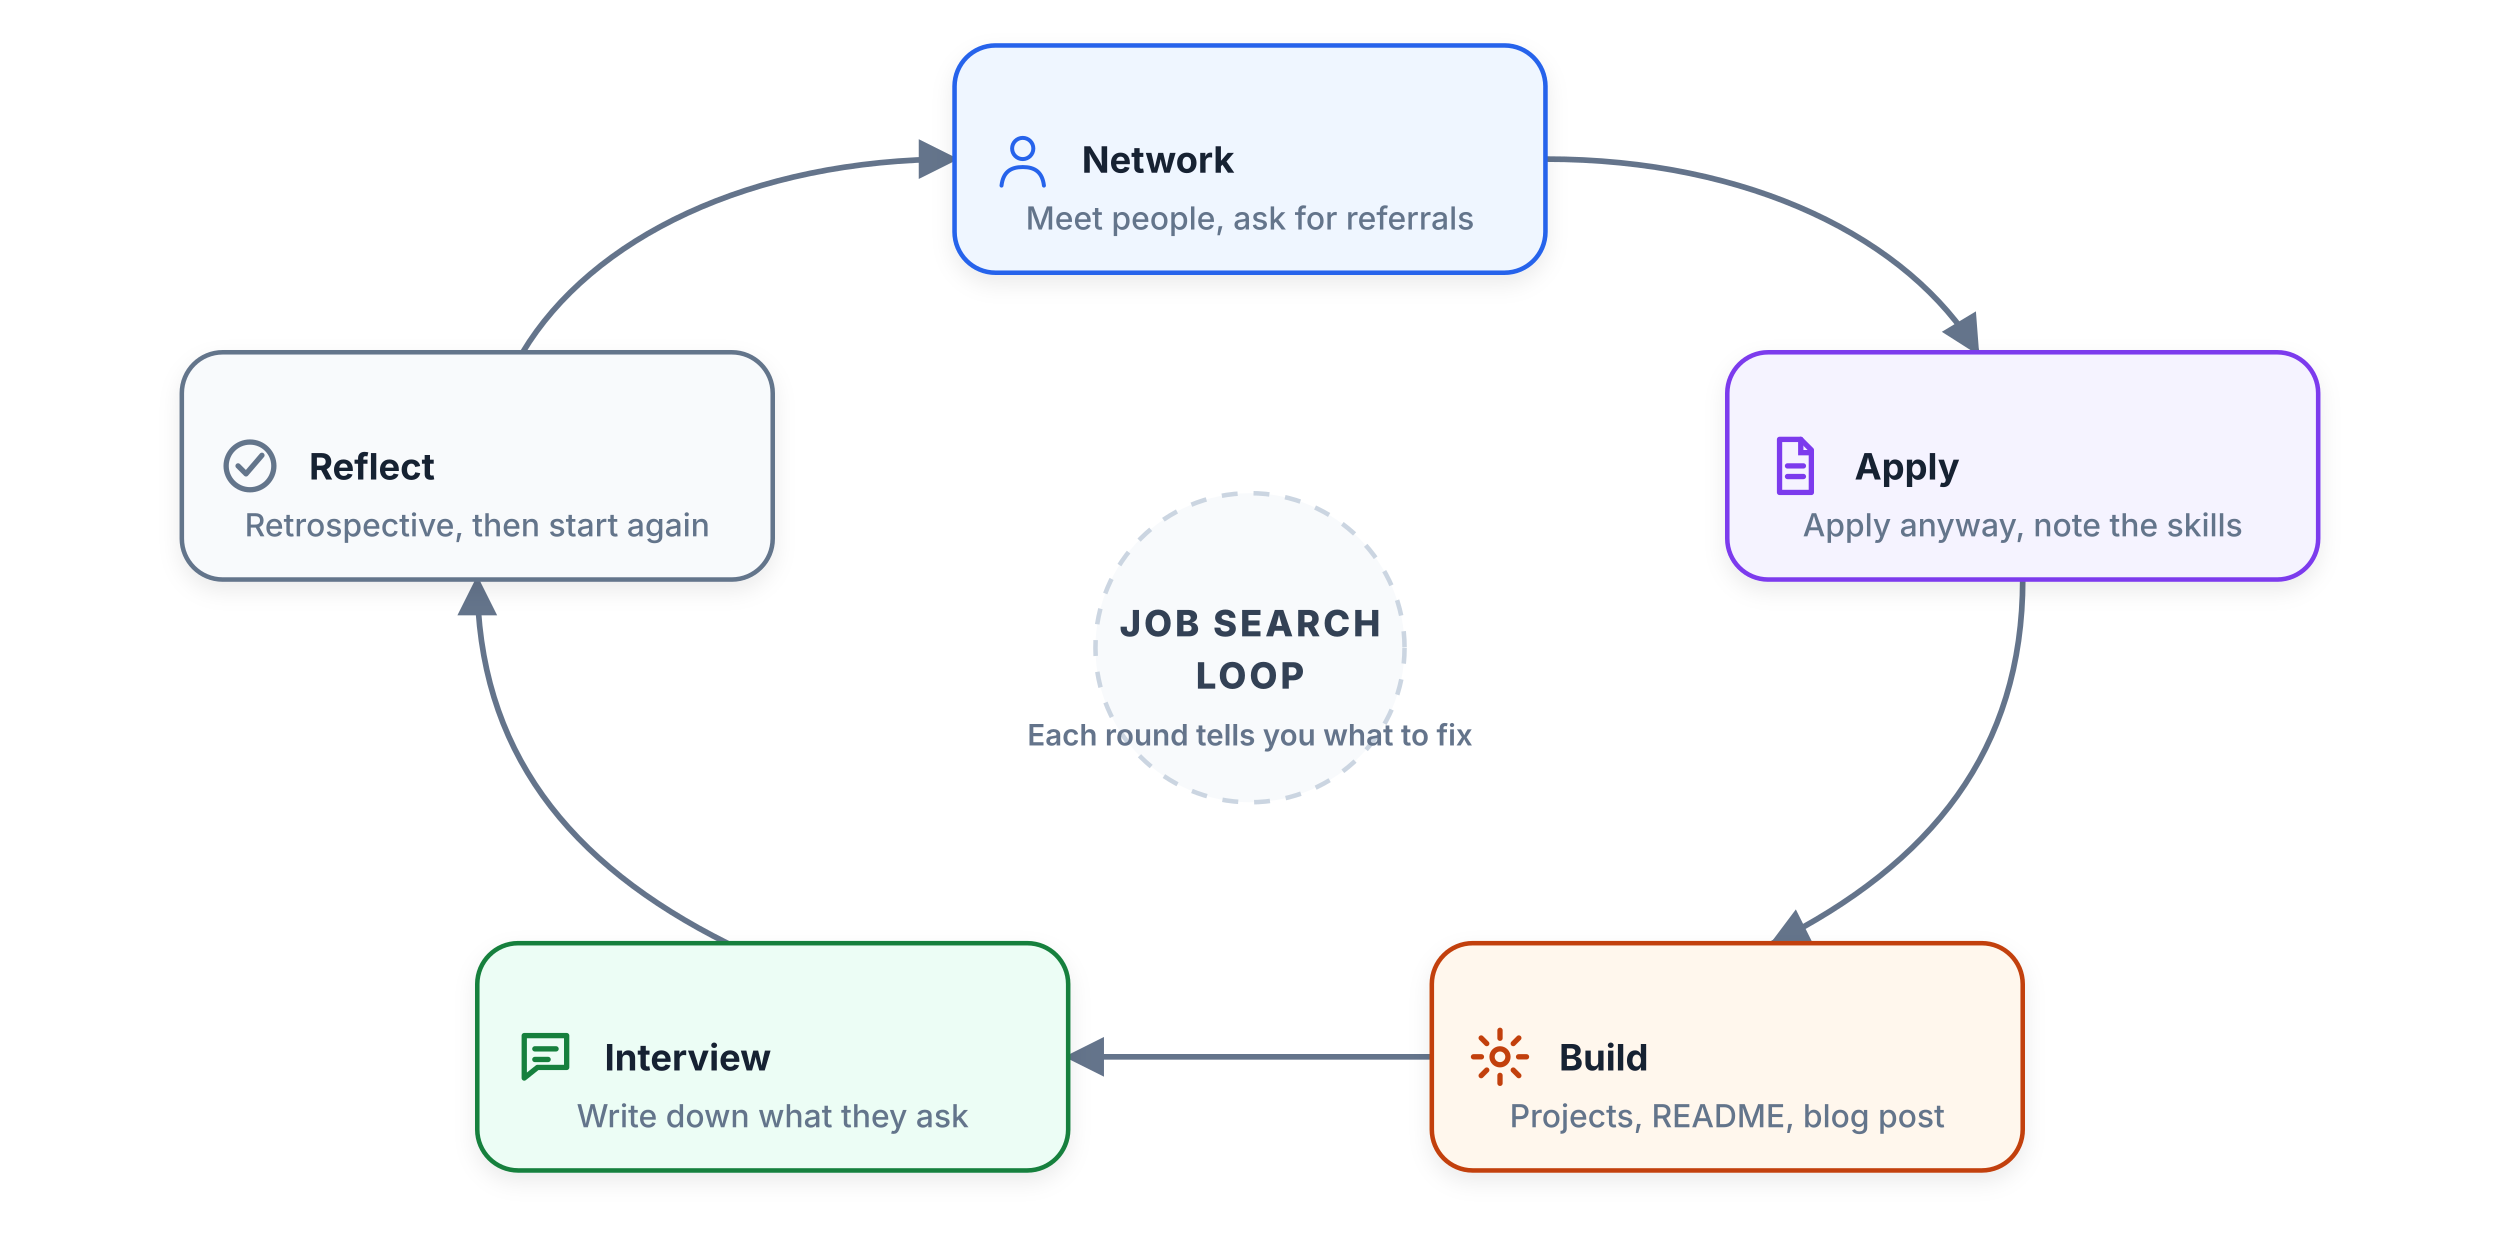
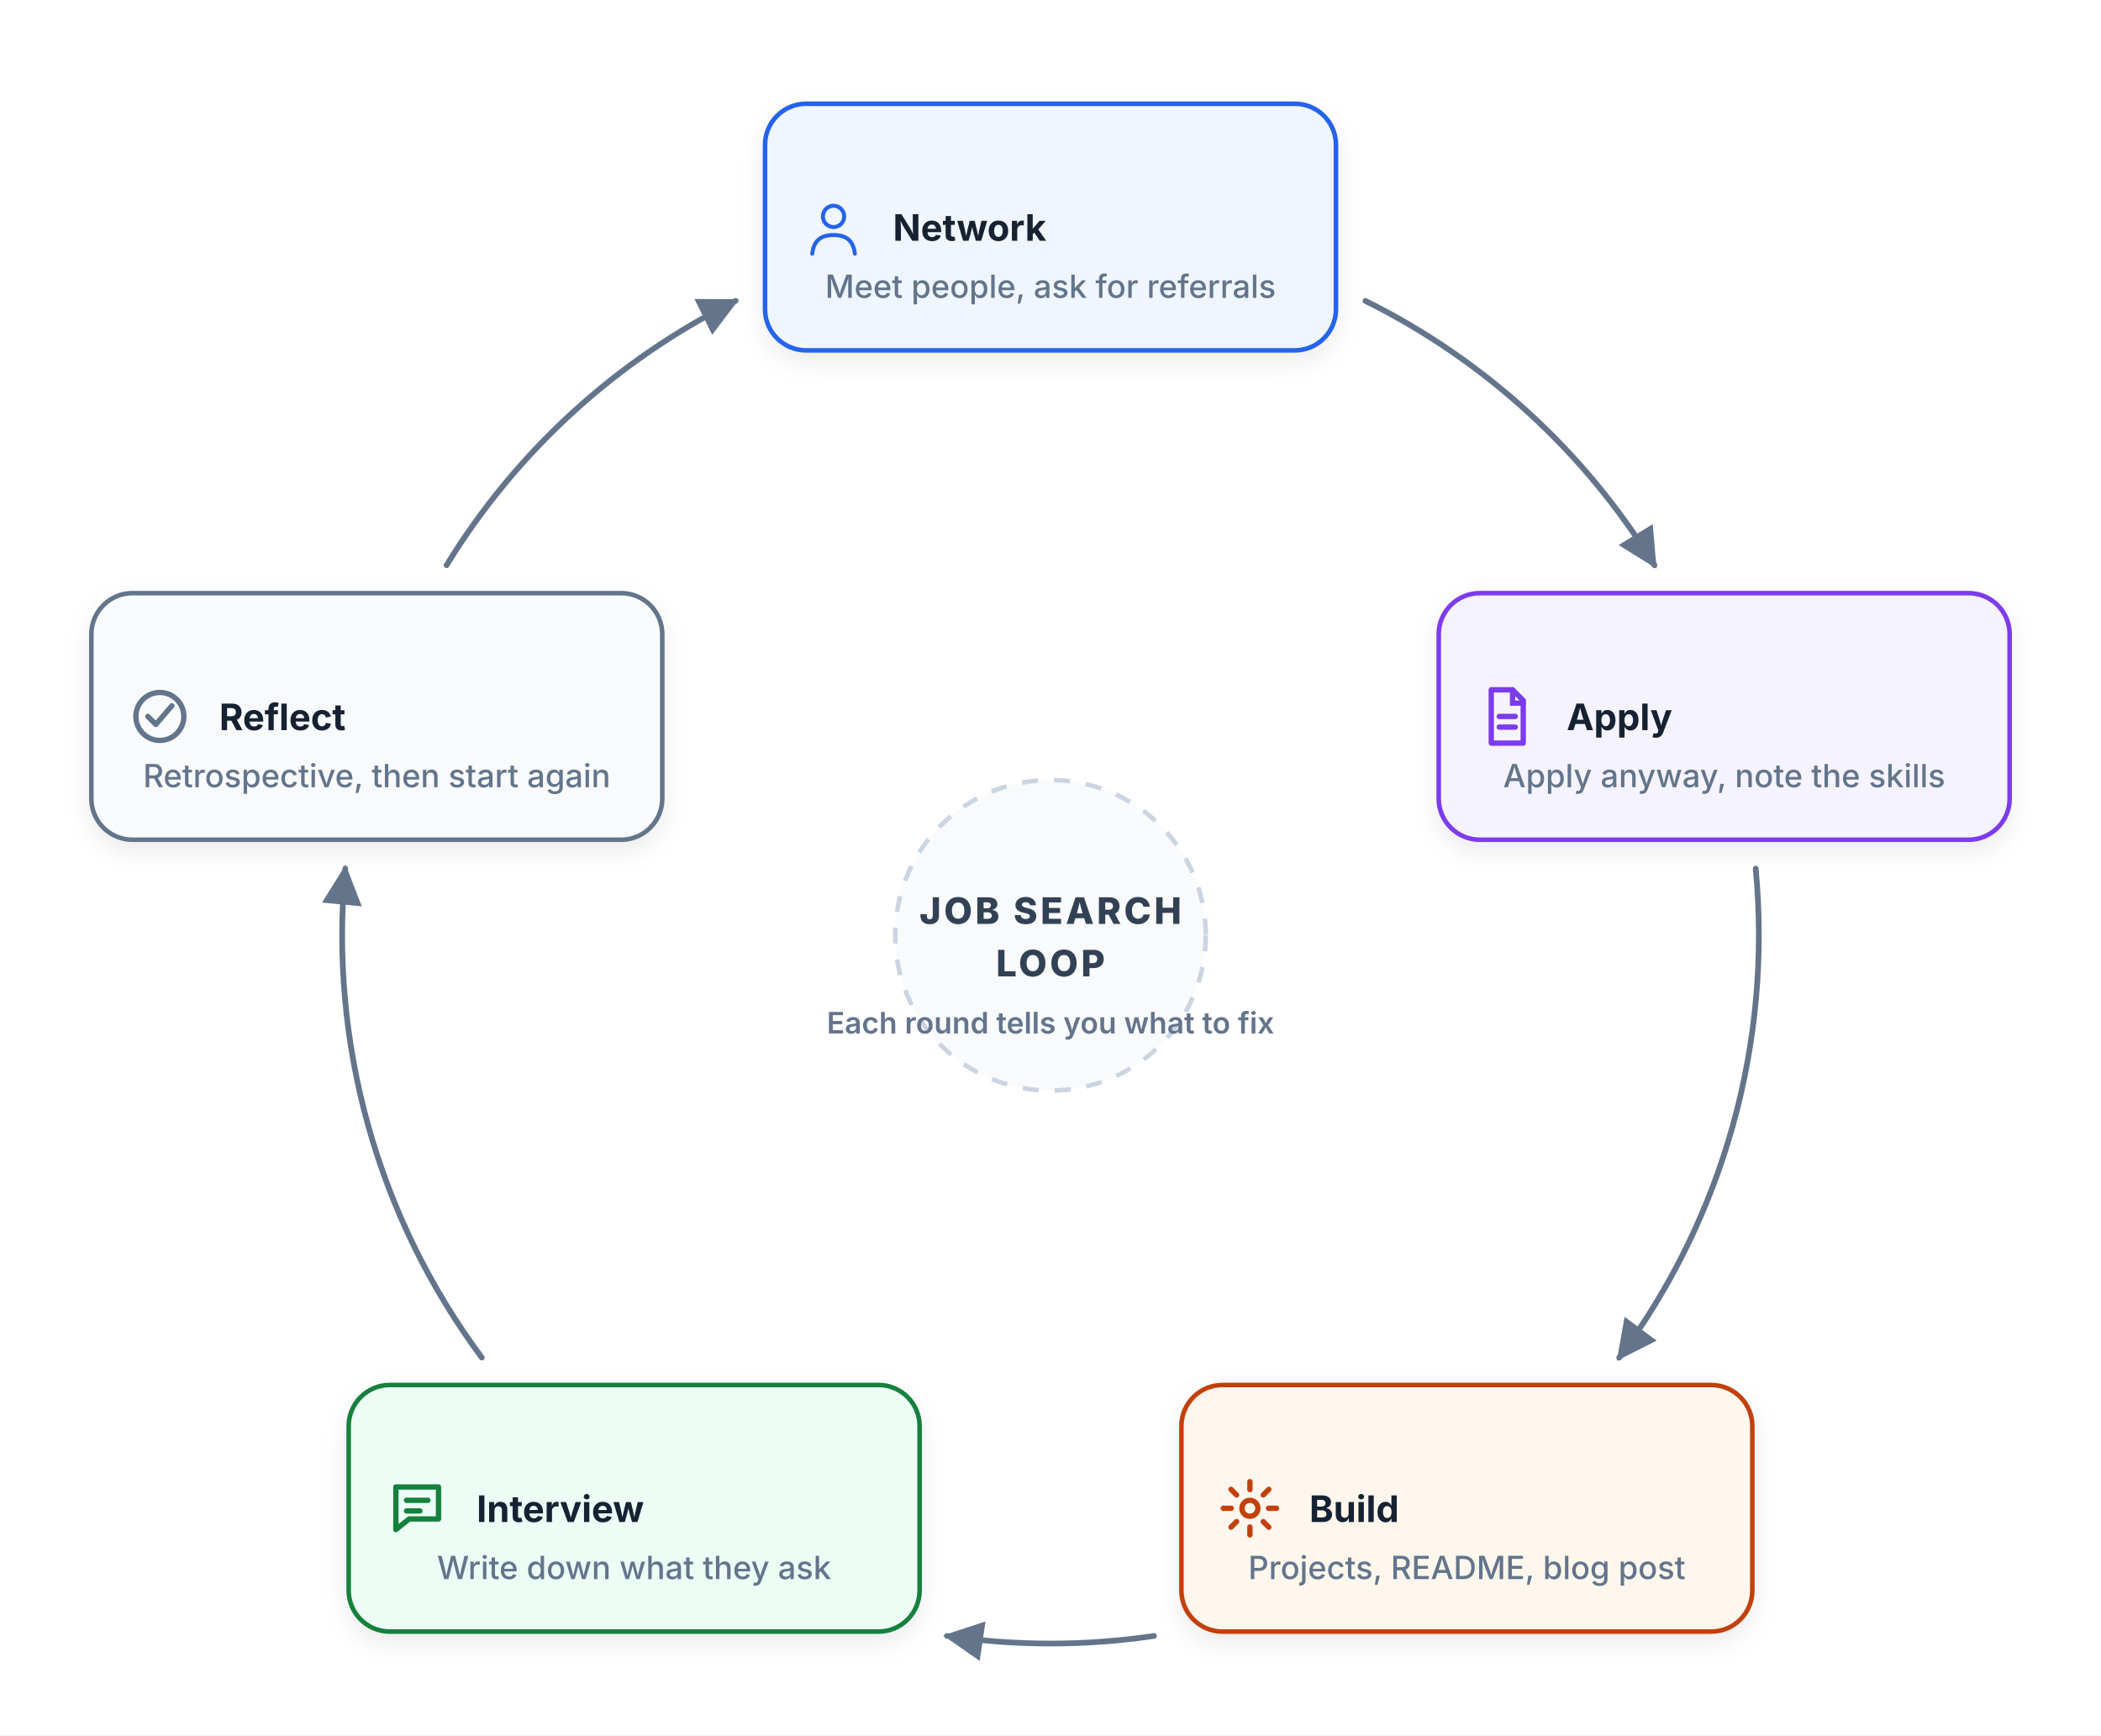
- <svg xmlns="http://www.w3.org/2000/svg" width="1100" height="550" viewBox="0 0 1100 550" role="img" aria-labelledby="title desc">
+ <svg xmlns="http://www.w3.org/2000/svg" width="920" height="760" viewBox="0 0 920 760" role="img" aria-labelledby="title desc">
  <defs>
    <filter id="shadow" x="-20%" y="-20%" width="140%" height="150%">
      <feDropShadow dx="0" dy="4" stdDeviation="5" flood-color="#0f172a" flood-opacity="0.08" />
    </filter>
    <marker id="arrow-purple" viewBox="0 0 10 10" refX="9" refY="5" markerWidth="7" markerHeight="7" orient="auto">
      <path d="M0 0 10 5 0 10Z" fill="#7c3aed" />
    </marker>
    <marker id="arrow-blue" viewBox="0 0 10 10" refX="9" refY="5" markerWidth="7" markerHeight="7" orient="auto">
      <path d="M0 0 10 5 0 10Z" fill="#2563eb" />
    </marker>
    <marker id="arrow-amber" viewBox="0 0 10 10" refX="9" refY="5" markerWidth="7" markerHeight="7" orient="auto">
      <path d="M0 0 10 5 0 10Z" fill="#c2410c" />
    </marker>
    <marker id="arrow-green" viewBox="0 0 10 10" refX="9" refY="5" markerWidth="7" markerHeight="7" orient="auto">
      <path d="M0 0 10 5 0 10Z" fill="#15803d" />
    </marker>
    <marker id="arrow-red" viewBox="0 0 10 10" refX="9" refY="5" markerWidth="7" markerHeight="7" orient="auto">
      <path d="M0 0 10 5 0 10Z" fill="#dc2626" />
    </marker>
    <marker id="arrow-gray" viewBox="0 0 10 10" refX="9" refY="5" markerWidth="7" markerHeight="7" orient="auto">
      <path d="M0 0 10 5 0 10Z" fill="#64748b" />
    </marker>
    <symbol id="icon-check" viewBox="0 0 24 24">
      <circle cx="12" cy="12" r="9" fill="none" stroke="currentColor" stroke-width="2" />
      <path d="m7.5 12 3 3 6-7" fill="none" stroke="currentColor" stroke-width="2" stroke-linecap="round" stroke-linejoin="round" />
    </symbol>
    <symbol id="icon-document" viewBox="0 0 24 24">
      <path d="M6 2h8l4 4v16H6Z" fill="none" stroke="currentColor" stroke-width="2" stroke-linejoin="round" />
      <path d="M14 2v5h4M9 12h6M9 16h6" fill="none" stroke="currentColor" stroke-width="2" stroke-linecap="round" />
    </symbol>
    <symbol id="icon-message" viewBox="0 0 24 24">
      <path d="M4 4h16v12H9l-5 4Z" fill="none" stroke="currentColor" stroke-width="2" stroke-linecap="round" stroke-linejoin="round" />
      <path d="M8 9h8M8 13h5" fill="none" stroke="currentColor" stroke-width="2" stroke-linecap="round" />
    </symbol>
    <symbol id="icon-settings" viewBox="0 0 24 24">
      <circle cx="12" cy="12" r="3" fill="none" stroke="currentColor" stroke-width="2" />
      <path d="M12 2v3M12 19v3M2 12h3M19 12h3M4.9 4.9 7 7M17 17l2.1 2.1M19.1 4.9 17 7M7 17l-2.1 2.1" fill="none" stroke="currentColor" stroke-width="2" stroke-linecap="round" />
    </symbol>
    <symbol id="icon-user" viewBox="0 0 24 24">
      <circle cx="12" cy="8" r="4" fill="none" stroke="currentColor" stroke-width="1.75" vector-effect="non-scaling-stroke" />
      <path d="M4 22c.6-5 3.3-7 8-7s7.4 2 8 7" fill="none" stroke="currentColor" stroke-width="1.75" stroke-linecap="round" vector-effect="non-scaling-stroke" />
    </symbol>
    <style>
      text { font-family: system-ui, -apple-system, BlinkMacSystemFont, "Segoe UI", sans-serif; fill: #172033; }
      .node rect { stroke-width: 2; }
      .node-title { font-size: 16px; font-weight: 750; text-anchor: middle; }
      .node-title.icon-copy { text-anchor: start; }
      .node-subtitle { font-size: 14px; font-weight: 500; fill: #64748b; text-anchor: middle; }
      .node-subtitle.icon-copy { text-anchor: start; }
      .eyebrow { font-size: 12px; font-weight: 750; letter-spacing: 1px; fill: #64748b; text-anchor: middle; }
      .mention-icon { font-size: 27px; font-weight: 750; text-anchor: middle; }
      .standalone-mention { font-size: 52px; font-weight: 750; text-anchor: middle; }
      .icon-node-title { font-size: 16px; font-weight: 750; text-anchor: middle; }
      .edge { fill: none; stroke-width: 2.5; stroke-linecap: round; stroke-linejoin: round; }
      .edge-label rect { stroke-width: 2; }
      .edge-label text { font-size: 14px; font-weight: 750; text-anchor: middle; dominant-baseline: central; }
      .divider { stroke: #cbd5e1; stroke-width: 2; stroke-dasharray: 6 8; stroke-linecap: round; }
      .center-annotation { fill: #f8fafc; stroke: #cbd5e1; stroke-width: 2; stroke-dasharray: 7 7; }
      .center-title { font-size: 16px; font-weight: 800; letter-spacing: 1.3px; fill: #334155; text-anchor: middle; }
      .center-detail { font-size: 13px; font-weight: 600; fill: #64748b; text-anchor: middle; }
    </style>
  </defs>
-   <rect width="1100" height="550" fill="#ffffff" />
-   <path class="edge" d="M680 70C770 70 840 105 870 155" stroke="#64748b" marker-end="url(#arrow-gray)" />
-   <path class="edge" d="M890 255C890 330 850 380 780 415" stroke="#64748b" marker-end="url(#arrow-gray)" />
-   <path class="edge" d="M630 465L470 465" stroke="#64748b" marker-end="url(#arrow-gray)" />
-   <path class="edge" d="M320 415C250 380 210 330 210 255" stroke="#64748b" marker-end="url(#arrow-gray)" />
-   <path class="edge" d="M230 155C260 105 330 70 420 70" stroke="#64748b" marker-end="url(#arrow-gray)" />
-   <circle class="center-annotation" cx="550" cy="285" r="68" />
-   <text class="center-title" x="550" y="280">JOB SEARCH</text>
-   <text class="center-title" x="550" y="303">LOOP</text>
-   <text class="center-detail" x="550" y="328">Each round tells you what to fix</text>
-   <g class="node node-blue" transform="translate(420 20)" filter="url(#shadow)">
-     <rect width="260" height="100" rx="18" fill="#eff6ff" stroke="#2563eb" />
-     <use href="#icon-user" x="16" y="36" width="28" height="28" color="#2563eb" />
-     <text class="node-title icon-copy" x="56" y="56">Network</text>
-     <text class="node-subtitle" x="130" y="81">Meet people, ask for referrals</text>
+   <rect width="920" height="760" fill="#ffffff" />
+   <path class="edge" d="M597.92 131.79A310.18 310.18 0 0 1 724.47 247.55" stroke="#64748b" marker-end="url(#arrow-gray)" />
+   <path class="edge" d="M768.8 380.43A310.18 310.18 0 0 1 709.02 594.56" stroke="#64748b" marker-end="url(#arrow-gray)" />
+   <path class="edge" d="M505.31 716.47A310.18 310.18 0 0 1 414.69 716.47" stroke="#64748b" marker-end="url(#arrow-gray)" />
+   <path class="edge" d="M210.98 594.56A310.18 310.18 0 0 1 151.2 380.43" stroke="#64748b" marker-end="url(#arrow-gray)" />
+   <path class="edge" d="M195.53 247.55A310.18 310.18 0 0 1 322.08 131.79" stroke="#64748b" marker-end="url(#arrow-gray)" />
+   <circle class="center-annotation" cx="460" cy="409.62" r="68" />
+   <text class="center-title" x="460" y="404.62">JOB SEARCH</text>
+   <text class="center-title" x="460" y="427.62">LOOP</text>
+   <text class="center-detail" x="460" y="452.62">Each round tells you what to fix</text>
+   <g class="node node-blue" transform="translate(335 45.44)" filter="url(#shadow)">
+     <rect width="250" height="108" rx="18" fill="#eff6ff" stroke="#2563eb" />
+     <use href="#icon-user" x="16" y="40" width="28" height="28" color="#2563eb" />
+     <text class="node-title icon-copy" x="56" y="60">Network</text>
+     <text class="node-subtitle" x="125" y="85">Meet people, ask for referrals</text>
  </g>
-   <g class="node node-purple" transform="translate(760 155)" filter="url(#shadow)">
-     <rect width="260" height="100" rx="18" fill="#f5f3ff" stroke="#7c3aed" />
-     <use href="#icon-document" x="16" y="36" width="28" height="28" color="#7c3aed" />
-     <text class="node-title icon-copy" x="56" y="56">Apply</text>
-     <text class="node-subtitle" x="130" y="81">Apply anyway, note the skills</text>
+   <g class="node node-purple" transform="translate(630 259.77)" filter="url(#shadow)">
+     <rect width="250" height="108" rx="18" fill="#f5f3ff" stroke="#7c3aed" />
+     <use href="#icon-document" x="16" y="40" width="28" height="28" color="#7c3aed" />
+     <text class="node-title icon-copy" x="56" y="60">Apply</text>
+     <text class="node-subtitle" x="125" y="85">Apply anyway, note the skills</text>
  </g>
-   <g class="node node-amber" transform="translate(630 415)" filter="url(#shadow)">
-     <rect width="260" height="100" rx="18" fill="#fff7ed" stroke="#c2410c" />
-     <use href="#icon-settings" x="16" y="36" width="28" height="28" color="#c2410c" />
-     <text class="node-title icon-copy" x="56" y="56">Build</text>
-     <text class="node-subtitle" x="130" y="81">Projects, README, blog post</text>
+   <g class="node node-amber" transform="translate(517.32 606.56)" filter="url(#shadow)">
+     <rect width="250" height="108" rx="18" fill="#fff7ed" stroke="#c2410c" />
+     <use href="#icon-settings" x="16" y="40" width="28" height="28" color="#c2410c" />
+     <text class="node-title icon-copy" x="56" y="60">Build</text>
+     <text class="node-subtitle" x="125" y="85">Projects, README, blog post</text>
  </g>
-   <g class="node node-green" transform="translate(210 415)" filter="url(#shadow)">
-     <rect width="260" height="100" rx="18" fill="#ecfdf5" stroke="#15803d" />
-     <use href="#icon-message" x="16" y="36" width="28" height="28" color="#15803d" />
-     <text class="node-title icon-copy" x="56" y="56">Interview</text>
-     <text class="node-subtitle" x="130" y="81">Write down what they ask</text>
+   <g class="node node-green" transform="translate(152.68 606.56)" filter="url(#shadow)">
+     <rect width="250" height="108" rx="18" fill="#ecfdf5" stroke="#15803d" />
+     <use href="#icon-message" x="16" y="40" width="28" height="28" color="#15803d" />
+     <text class="node-title icon-copy" x="56" y="60">Interview</text>
+     <text class="node-subtitle" x="125" y="85">Write down what they ask</text>
  </g>
-   <g class="node node-gray" transform="translate(80 155)" filter="url(#shadow)">
-     <rect width="260" height="100" rx="18" fill="#f8fafc" stroke="#64748b" />
-     <use href="#icon-check" x="16" y="36" width="28" height="28" color="#64748b" />
-     <text class="node-title icon-copy" x="56" y="56">Reflect</text>
-     <text class="node-subtitle" x="130" y="81">Retrospective, then start again</text>
+   <g class="node node-gray" transform="translate(40 259.77)" filter="url(#shadow)">
+     <rect width="250" height="108" rx="18" fill="#f8fafc" stroke="#64748b" />
+     <use href="#icon-check" x="16" y="40" width="28" height="28" color="#64748b" />
+     <text class="node-title icon-copy" x="56" y="60">Reflect</text>
+     <text class="node-subtitle" x="125" y="85">Retrospective, then start again</text>
  </g>
</svg>
